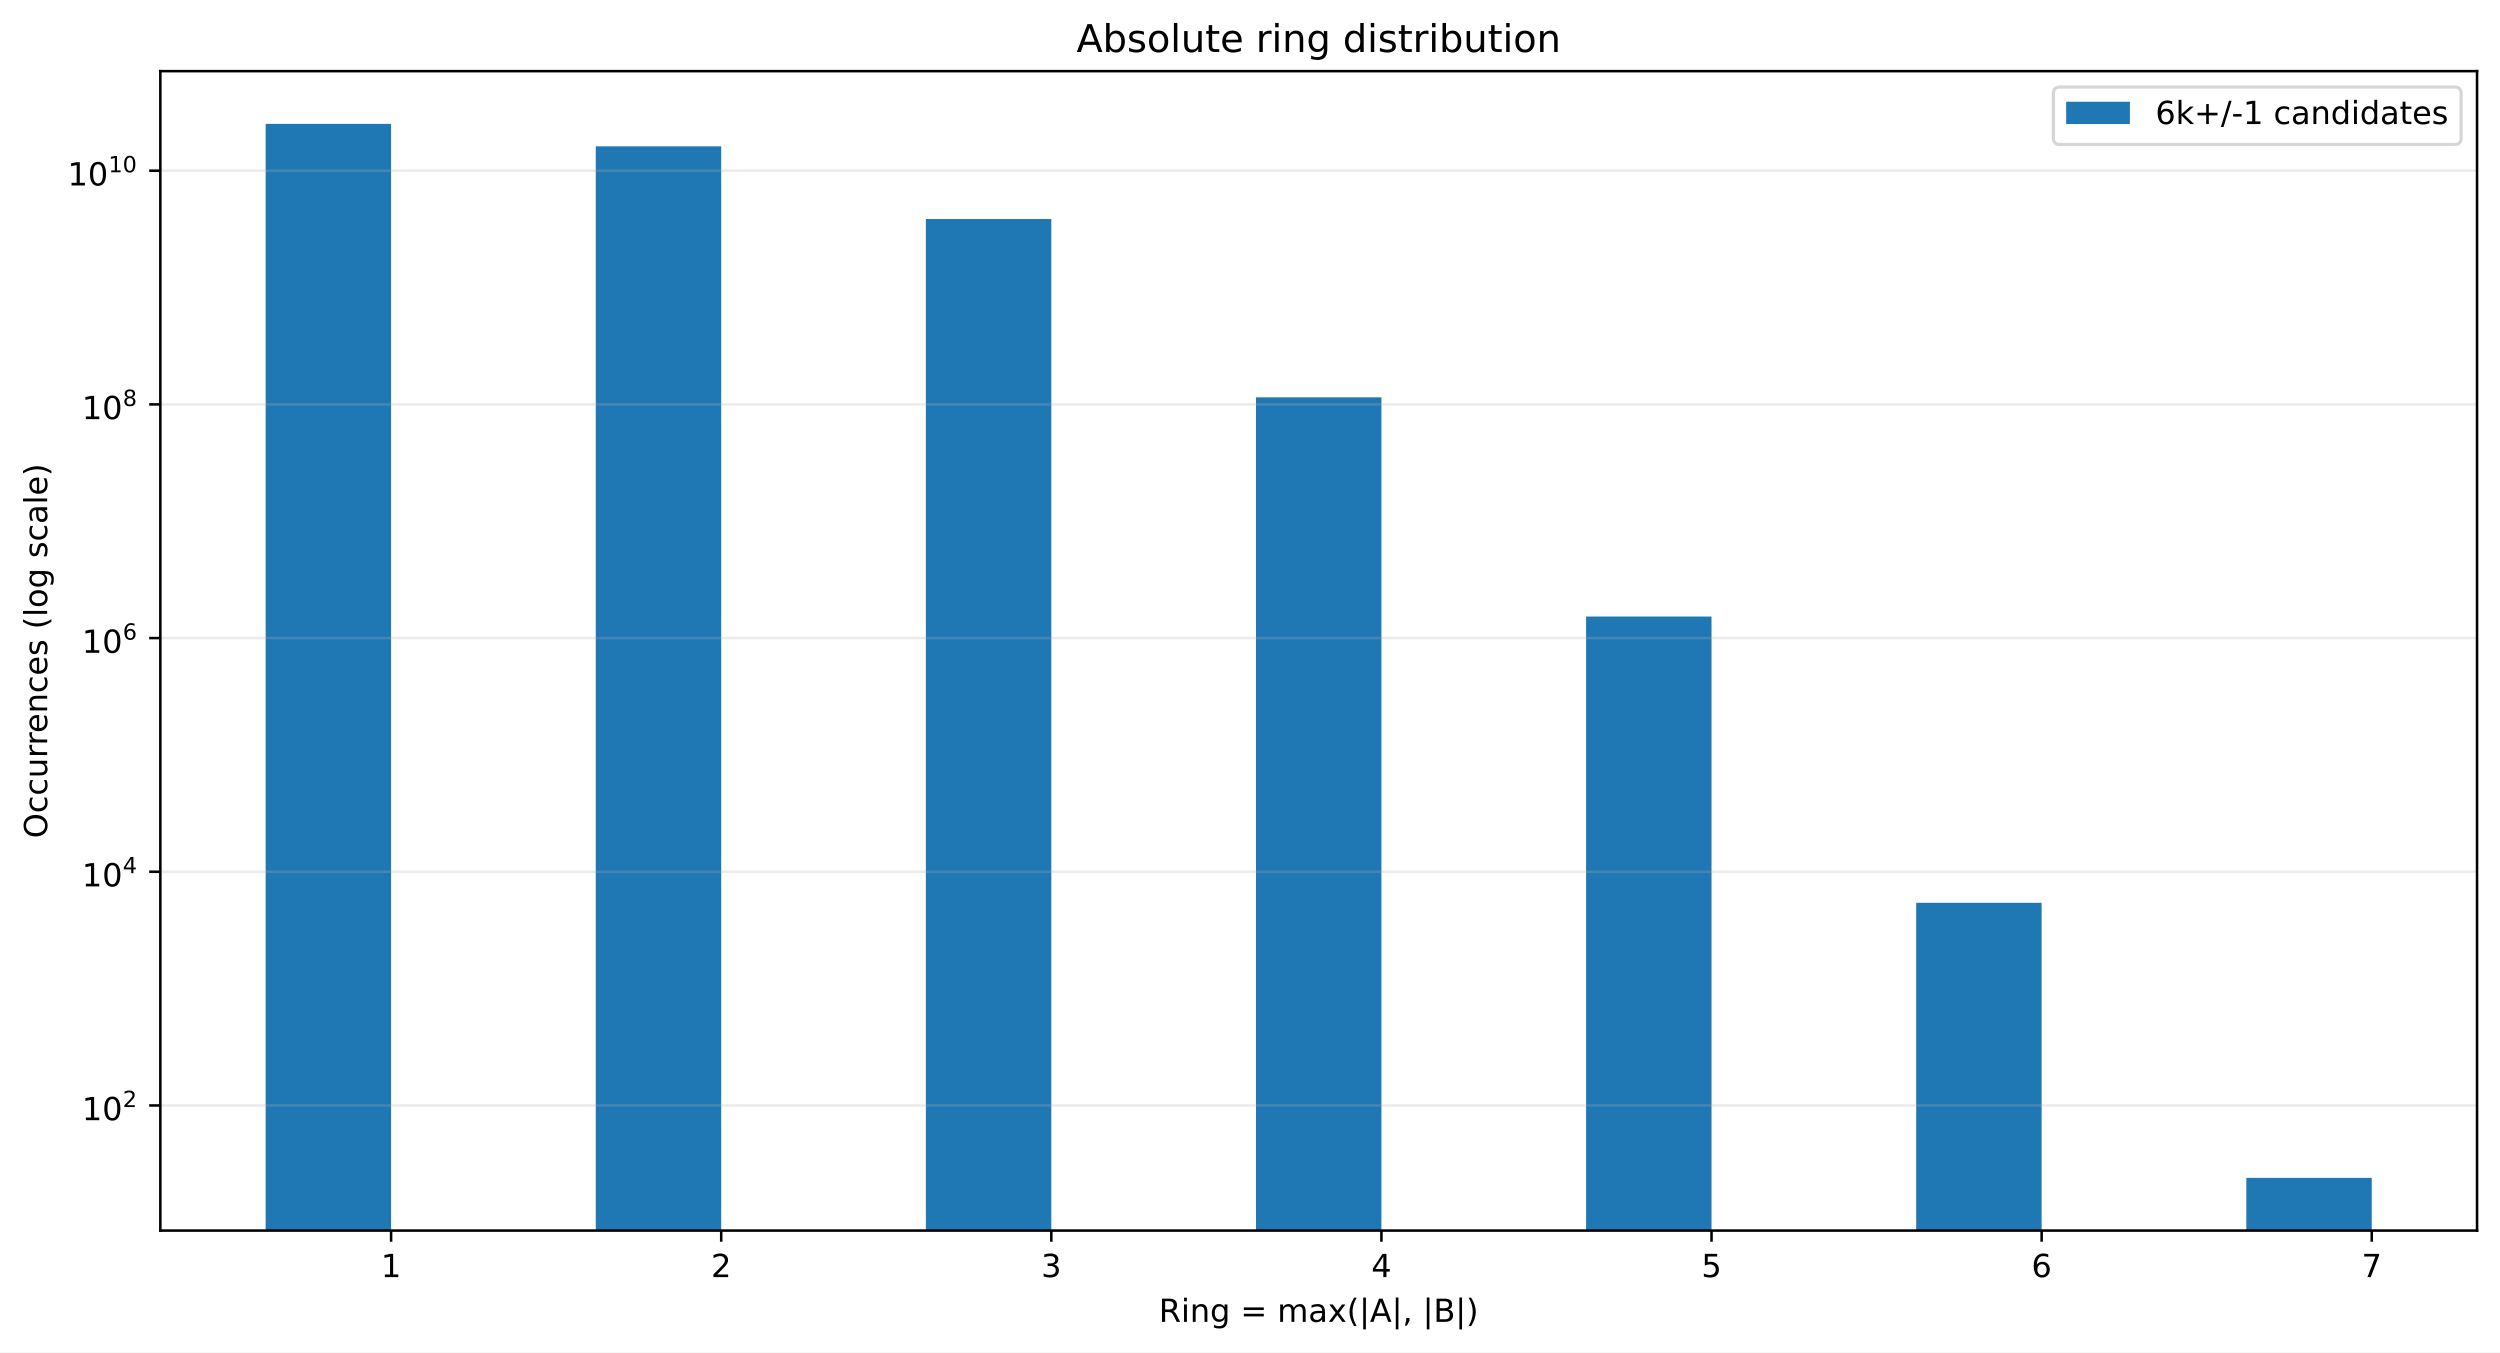
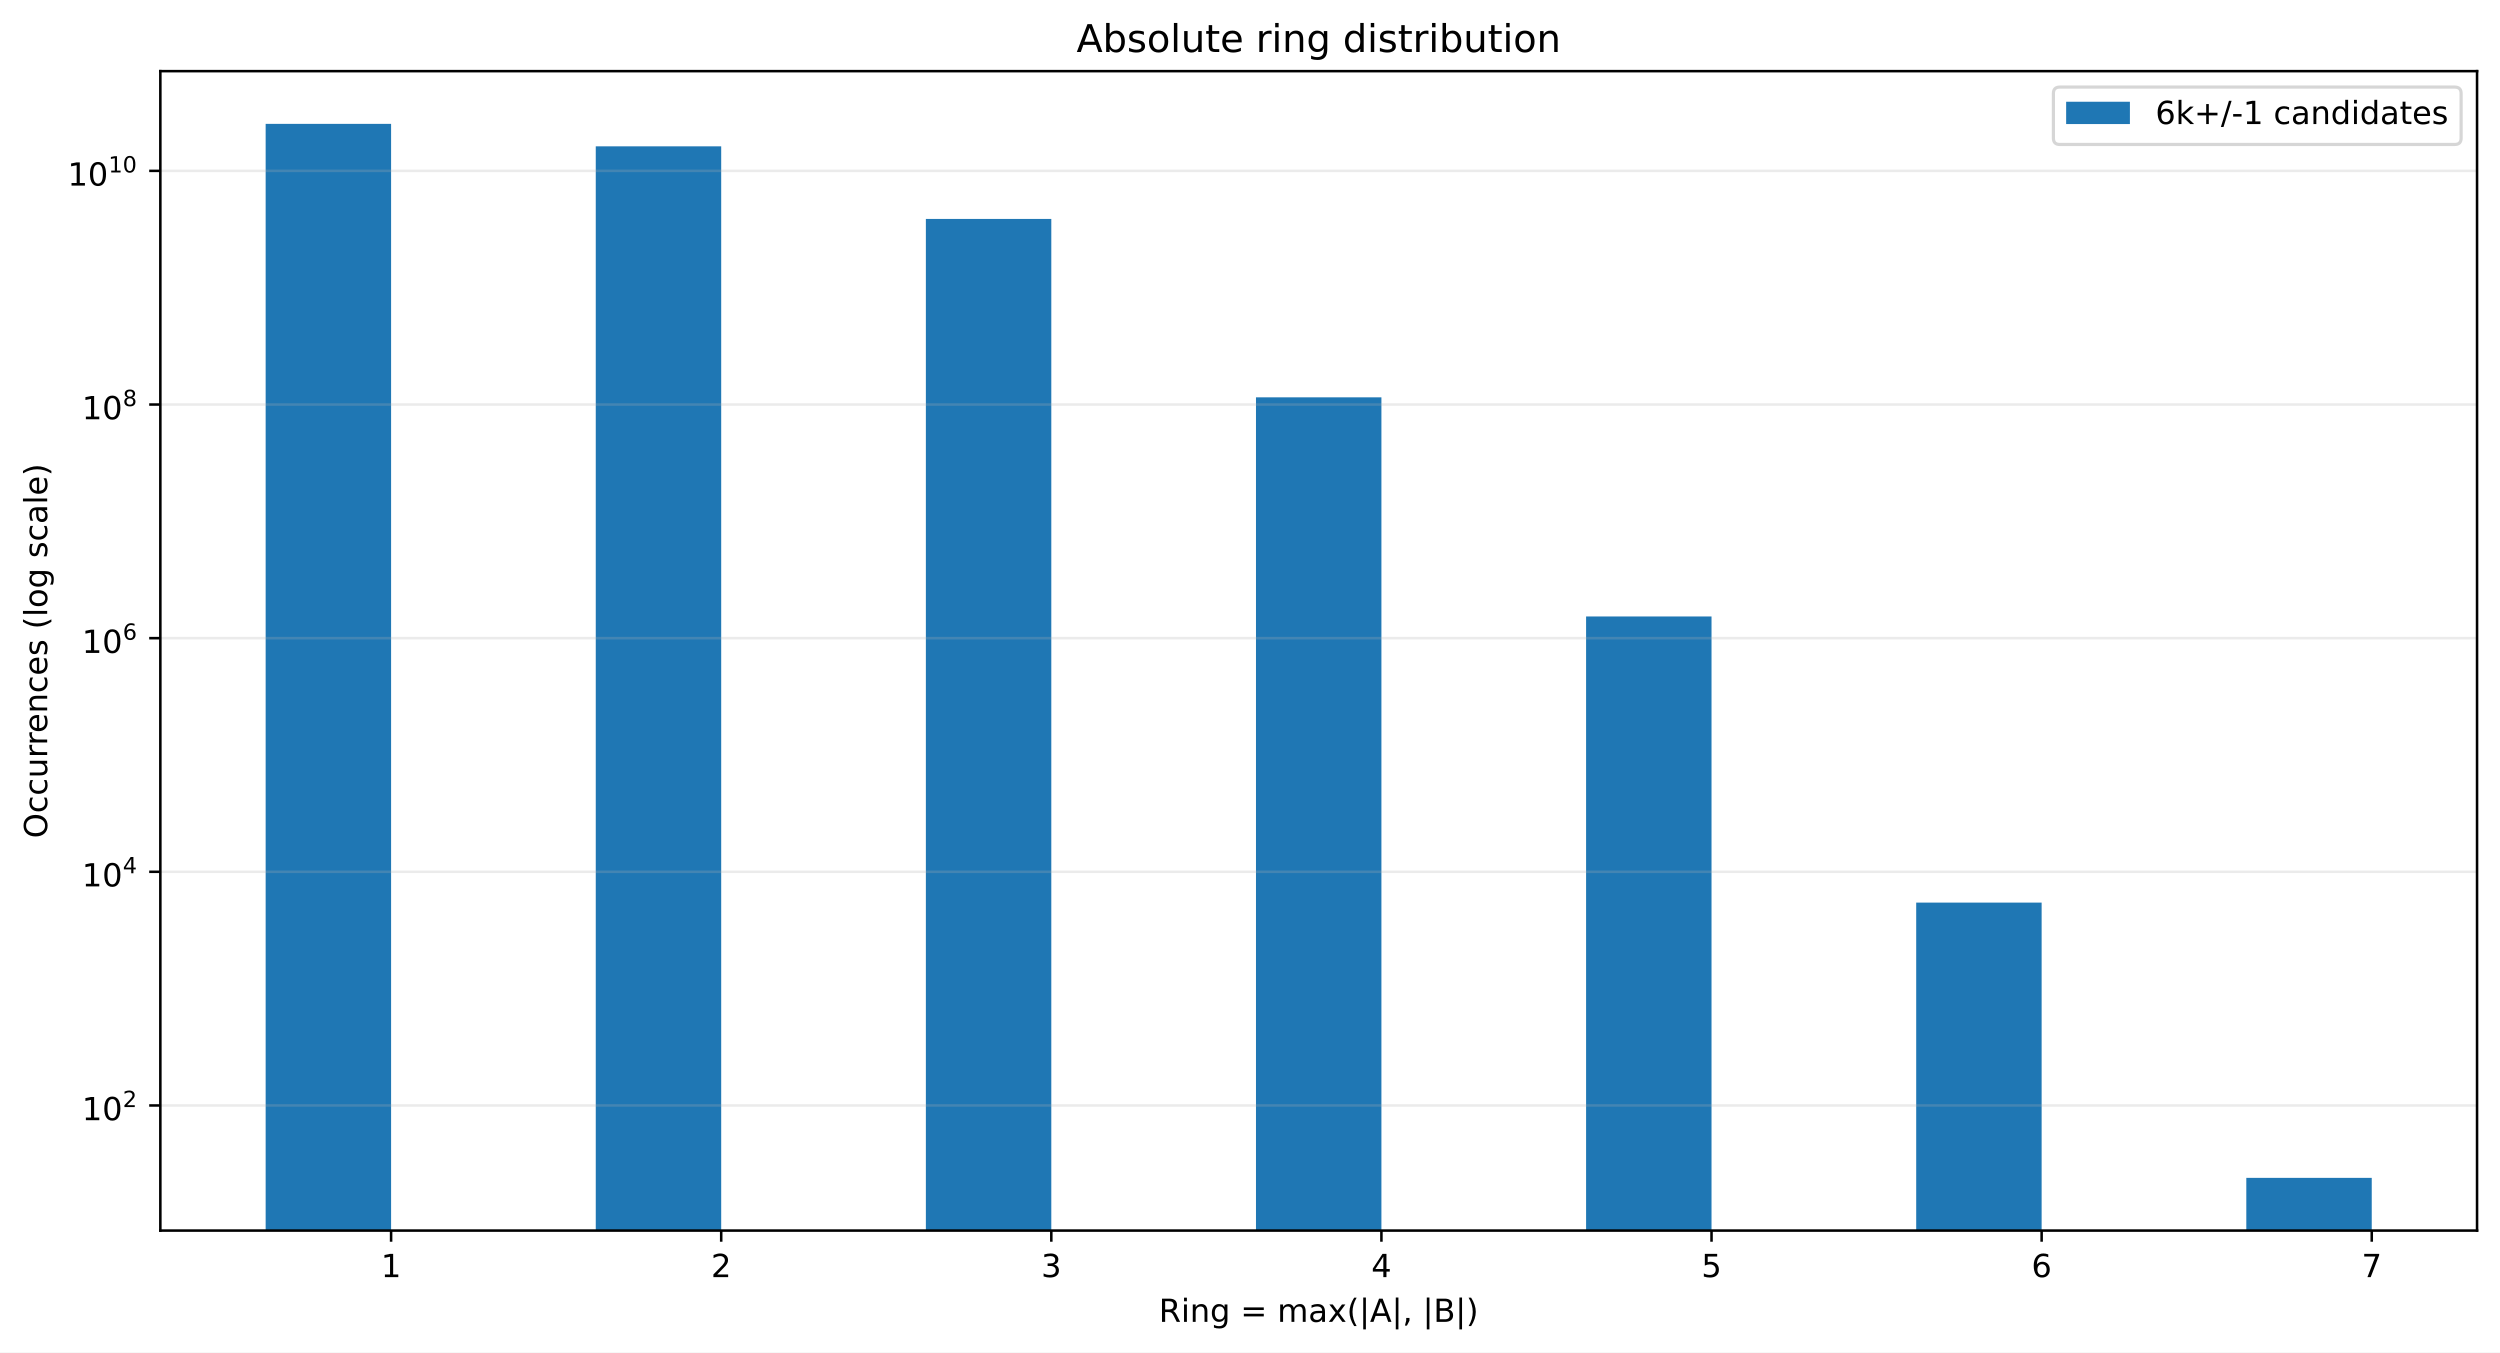
<svg xmlns="http://www.w3.org/2000/svg" xmlns:xlink="http://www.w3.org/1999/xlink" width="784.258pt" height="424.28pt" viewBox="0 0 784.258 424.28" version="1.1">
  <defs>
    <style type="text/css">*{stroke-linejoin: round; stroke-linecap: butt}</style>
  </defs>
  <g id="figure_1">
    <g id="patch_1">
      <path d="M 0 424.28  L 784.258 424.28  L 784.258 0  L 0 0  z " style="fill: #ffffff" />
    </g>
    <g id="axes_1">
      <g id="patch_2">
        <path d="M 50.301 386.036  L 777.058 386.036  L 777.058 22.318  L 50.301 22.318  z " style="fill: #ffffff" />
      </g>
      <g id="patch_3">
-         <path d="M 83.335 37074.596  L 122.687 37074.596  L 122.687 38.851  L 83.335 38.851  z " clip-path="url(#p8e0c75b9df)" style="fill: #1f77b4" />
+         <path d="M 83.335 37068.457  L 122.687 37068.457  L 122.687 38.851  L 83.335 38.851  z " clip-path="url(#pebcfd14f60)" style="fill: #1f77b4" />
      </g>
      <g id="patch_4">
-         <path d="M 186.891 37074.596  L 226.243 37074.596  L 226.243 45.906  L 186.891 45.906  z " clip-path="url(#p8e0c75b9df)" style="fill: #1f77b4" />
+         <path d="M 186.891 37068.457  L 226.243 37068.457  L 226.243 45.905  L 186.891 45.905  z " clip-path="url(#pebcfd14f60)" style="fill: #1f77b4" />
      </g>
      <g id="patch_5">
-         <path d="M 290.448 37074.596  L 329.799 37074.596  L 329.799 68.694  L 290.448 68.694  z " clip-path="url(#p8e0c75b9df)" style="fill: #1f77b4" />
+         <path d="M 290.448 37068.457  L 329.799 37068.457  L 329.799 68.689  L 290.448 68.689  z " clip-path="url(#pebcfd14f60)" style="fill: #1f77b4" />
      </g>
      <g id="patch_6">
-         <path d="M 394.004 37074.596  L 433.355 37074.596  L 433.355 124.648  L 394.004 124.648  z " clip-path="url(#p8e0c75b9df)" style="fill: #1f77b4" />
+         <path d="M 394.004 37068.457  L 433.355 37068.457  L 433.355 124.634  L 394.004 124.634  z " clip-path="url(#pebcfd14f60)" style="fill: #1f77b4" />
      </g>
      <g id="patch_7">
-         <path d="M 497.56 37074.596  L 536.912 37074.596  L 536.912 193.404  L 497.56 193.404  z " clip-path="url(#p8e0c75b9df)" style="fill: #1f77b4" />
+         <path d="M 497.56 37068.457  L 536.912 37068.457  L 536.912 193.378  L 497.56 193.378  z " clip-path="url(#pebcfd14f60)" style="fill: #1f77b4" />
      </g>
      <g id="patch_8">
-         <path d="M 601.116 37074.596  L 640.468 37074.596  L 640.468 283.206  L 601.116 283.206  z " clip-path="url(#p8e0c75b9df)" style="fill: #1f77b4" />
+         <path d="M 601.116 37068.457  L 640.468 37068.457  L 640.468 283.159  L 601.116 283.159  z " clip-path="url(#pebcfd14f60)" style="fill: #1f77b4" />
      </g>
      <g id="patch_9">
-         <path d="M 704.673 37074.596  L 744.024 37074.596  L 744.024 369.503  L 704.673 369.503  z " clip-path="url(#p8e0c75b9df)" style="fill: #1f77b4" />
+         <path d="M 704.673 37068.457  L 744.024 37068.457  L 744.024 369.503  L 704.673 369.503  z " clip-path="url(#pebcfd14f60)" style="fill: #1f77b4" />
      </g>
      <g id="matplotlib.axis_1">
        <g id="xtick_1">
          <g id="line2d_1">
            <defs>
-               <path id="mf985a0a1f2" d="M 0 0  L 0 3.5  " style="stroke: #000000; stroke-width: 0.8" />
+               <path id="m59ebf2e339" d="M 0 0  L 0 3.5  " style="stroke: #000000; stroke-width: 0.8" />
            </defs>
            <g>
-               <use xlink:href="#mf985a0a1f2" x="122.687" y="386.036" style="stroke: #000000; stroke-width: 0.8" />
+               <use xlink:href="#m59ebf2e339" x="122.687" y="386.036" style="stroke: #000000; stroke-width: 0.8" />
            </g>
          </g>
          <g id="text_1">
            <g transform="translate(119.5053 400.6334) scale(0.1 -0.1)">
              <defs>
                <path id="DejaVuSans-14" d="M 794 531  L 1825 531  L 1825 4091  L 703 3866  L 703 4441  L 1819 4666  L 2450 4666  L 2450 531  L 3481 531  L 3481 0  L 794 0  L 794 531  z " transform="scale(0.015625)" />
              </defs>
              <use xlink:href="#DejaVuSans-14" />
            </g>
          </g>
        </g>
        <g id="xtick_2">
          <g id="line2d_2">
            <g>
-               <use xlink:href="#mf985a0a1f2" x="226.243" y="386.036" style="stroke: #000000; stroke-width: 0.8" />
+               <use xlink:href="#m59ebf2e339" x="226.243" y="386.036" style="stroke: #000000; stroke-width: 0.8" />
            </g>
          </g>
          <g id="text_2">
            <g transform="translate(223.0616 400.6334) scale(0.1 -0.1)">
              <defs>
                <path id="DejaVuSans-15" d="M 1228 531  L 3431 531  L 3431 0  L 469 0  L 469 531  Q 828 903 1448 1529  Q 2069 2156 2228 2338  Q 2531 2678 2651 2914  Q 2772 3150 2772 3378  Q 2772 3750 2511 3984  Q 2250 4219 1831 4219  Q 1534 4219 1204 4116  Q 875 4013 500 3803  L 500 4441  Q 881 4594 1212 4672  Q 1544 4750 1819 4750  Q 2544 4750 2975 4387  Q 3406 4025 3406 3419  Q 3406 3131 3298 2873  Q 3191 2616 2906 2266  Q 2828 2175 2409 1742  Q 1991 1309 1228 531  z " transform="scale(0.015625)" />
              </defs>
              <use xlink:href="#DejaVuSans-15" />
            </g>
          </g>
        </g>
        <g id="xtick_3">
          <g id="line2d_3">
            <g>
-               <use xlink:href="#mf985a0a1f2" x="329.799" y="386.036" style="stroke: #000000; stroke-width: 0.8" />
+               <use xlink:href="#m59ebf2e339" x="329.799" y="386.036" style="stroke: #000000; stroke-width: 0.8" />
            </g>
          </g>
          <g id="text_3">
            <g transform="translate(326.6178 400.6334) scale(0.1 -0.1)">
              <defs>
                <path id="DejaVuSans-16" d="M 2597 2516  Q 3050 2419 3304 2112  Q 3559 1806 3559 1356  Q 3559 666 3084 287  Q 2609 -91 1734 -91  Q 1441 -91 1130 -33  Q 819 25 488 141  L 488 750  Q 750 597 1062 519  Q 1375 441 1716 441  Q 2309 441 2620 675  Q 2931 909 2931 1356  Q 2931 1769 2642 2001  Q 2353 2234 1838 2234  L 1294 2234  L 1294 2753  L 1863 2753  Q 2328 2753 2575 2939  Q 2822 3125 2822 3475  Q 2822 3834 2567 4026  Q 2313 4219 1838 4219  Q 1578 4219 1281 4162  Q 984 4106 628 3988  L 628 4550  Q 988 4650 1302 4700  Q 1616 4750 1894 4750  Q 2613 4750 3031 4423  Q 3450 4097 3450 3541  Q 3450 3153 3228 2886  Q 3006 2619 2597 2516  z " transform="scale(0.015625)" />
              </defs>
              <use xlink:href="#DejaVuSans-16" />
            </g>
          </g>
        </g>
        <g id="xtick_4">
          <g id="line2d_4">
            <g>
-               <use xlink:href="#mf985a0a1f2" x="433.355" y="386.036" style="stroke: #000000; stroke-width: 0.8" />
+               <use xlink:href="#m59ebf2e339" x="433.355" y="386.036" style="stroke: #000000; stroke-width: 0.8" />
            </g>
          </g>
          <g id="text_4">
            <g transform="translate(430.174 400.6334) scale(0.1 -0.1)">
              <defs>
                <path id="DejaVuSans-17" d="M 2419 4116  L 825 1625  L 2419 1625  L 2419 4116  z M 2253 4666  L 3047 4666  L 3047 1625  L 3713 1625  L 3713 1100  L 3047 1100  L 3047 0  L 2419 0  L 2419 1100  L 313 1100  L 313 1709  L 2253 4666  z " transform="scale(0.015625)" />
              </defs>
              <use xlink:href="#DejaVuSans-17" />
            </g>
          </g>
        </g>
        <g id="xtick_5">
          <g id="line2d_5">
            <g>
-               <use xlink:href="#mf985a0a1f2" x="536.912" y="386.036" style="stroke: #000000; stroke-width: 0.8" />
+               <use xlink:href="#m59ebf2e339" x="536.912" y="386.036" style="stroke: #000000; stroke-width: 0.8" />
            </g>
          </g>
          <g id="text_5">
            <g transform="translate(533.7303 400.6334) scale(0.1 -0.1)">
              <defs>
                <path id="DejaVuSans-18" d="M 691 4666  L 3169 4666  L 3169 4134  L 1269 4134  L 1269 2991  Q 1406 3038 1543 3061  Q 1681 3084 1819 3084  Q 2600 3084 3056 2656  Q 3513 2228 3513 1497  Q 3513 744 3044 326  Q 2575 -91 1722 -91  Q 1428 -91 1123 -41  Q 819 9 494 109  L 494 744  Q 775 591 1075 516  Q 1375 441 1709 441  Q 2250 441 2565 725  Q 2881 1009 2881 1497  Q 2881 1984 2565 2268  Q 2250 2553 1709 2553  Q 1456 2553 1204 2497  Q 953 2441 691 2322  L 691 4666  z " transform="scale(0.015625)" />
              </defs>
              <use xlink:href="#DejaVuSans-18" />
            </g>
          </g>
        </g>
        <g id="xtick_6">
          <g id="line2d_6">
            <g>
-               <use xlink:href="#mf985a0a1f2" x="640.468" y="386.036" style="stroke: #000000; stroke-width: 0.8" />
+               <use xlink:href="#m59ebf2e339" x="640.468" y="386.036" style="stroke: #000000; stroke-width: 0.8" />
            </g>
          </g>
          <g id="text_6">
            <g transform="translate(637.2865 400.6334) scale(0.1 -0.1)">
              <defs>
                <path id="DejaVuSans-19" d="M 2113 2584  Q 1688 2584 1439 2293  Q 1191 2003 1191 1497  Q 1191 994 1439 701  Q 1688 409 2113 409  Q 2538 409 2786 701  Q 3034 994 3034 1497  Q 3034 2003 2786 2293  Q 2538 2584 2113 2584  z M 3366 4563  L 3366 3988  Q 3128 4100 2886 4159  Q 2644 4219 2406 4219  Q 1781 4219 1451 3797  Q 1122 3375 1075 2522  Q 1259 2794 1537 2939  Q 1816 3084 2150 3084  Q 2853 3084 3261 2657  Q 3669 2231 3669 1497  Q 3669 778 3244 343  Q 2819 -91 2113 -91  Q 1303 -91 875 529  Q 447 1150 447 2328  Q 447 3434 972 4092  Q 1497 4750 2381 4750  Q 2619 4750 2861 4703  Q 3103 4656 3366 4563  z " transform="scale(0.015625)" />
              </defs>
              <use xlink:href="#DejaVuSans-19" />
            </g>
          </g>
        </g>
        <g id="xtick_7">
          <g id="line2d_7">
            <g>
-               <use xlink:href="#mf985a0a1f2" x="744.024" y="386.036" style="stroke: #000000; stroke-width: 0.8" />
+               <use xlink:href="#m59ebf2e339" x="744.024" y="386.036" style="stroke: #000000; stroke-width: 0.8" />
            </g>
          </g>
          <g id="text_7">
            <g transform="translate(740.8427 400.6334) scale(0.1 -0.1)">
              <defs>
                <path id="DejaVuSans-1a" d="M 525 4666  L 3525 4666  L 3525 4397  L 1831 0  L 1172 0  L 2766 4134  L 525 4134  L 525 4666  z " transform="scale(0.015625)" />
              </defs>
              <use xlink:href="#DejaVuSans-1a" />
            </g>
          </g>
        </g>
        <g id="text_8">
          <g transform="translate(363.5437 414.678) scale(0.1 -0.1)">
            <defs>
              <path id="DejaVuSans-35" d="M 2841 2188  Q 3044 2119 3236 1894  Q 3428 1669 3622 1275  L 4263 0  L 3584 0  L 2988 1197  Q 2756 1666 2539 1819  Q 2322 1972 1947 1972  L 1259 1972  L 1259 0  L 628 0  L 628 4666  L 2053 4666  Q 2853 4666 3247 4331  Q 3641 3997 3641 3322  Q 3641 2881 3436 2590  Q 3231 2300 2841 2188  z M 1259 4147  L 1259 2491  L 2053 2491  Q 2509 2491 2742 2702  Q 2975 2913 2975 3322  Q 2975 3731 2742 3939  Q 2509 4147 2053 4147  L 1259 4147  z " transform="scale(0.015625)" />
              <path id="DejaVuSans-4c" d="M 603 3500  L 1178 3500  L 1178 0  L 603 0  L 603 3500  z M 603 4863  L 1178 4863  L 1178 4134  L 603 4134  L 603 4863  z " transform="scale(0.015625)" />
              <path id="DejaVuSans-51" d="M 3513 2113  L 3513 0  L 2938 0  L 2938 2094  Q 2938 2591 2744 2837  Q 2550 3084 2163 3084  Q 1697 3084 1428 2787  Q 1159 2491 1159 1978  L 1159 0  L 581 0  L 581 3500  L 1159 3500  L 1159 2956  Q 1366 3272 1645 3428  Q 1925 3584 2291 3584  Q 2894 3584 3203 3211  Q 3513 2838 3513 2113  z " transform="scale(0.015625)" />
              <path id="DejaVuSans-4a" d="M 2906 1791  Q 2906 2416 2648 2759  Q 2391 3103 1925 3103  Q 1463 3103 1205 2759  Q 947 2416 947 1791  Q 947 1169 1205 825  Q 1463 481 1925 481  Q 2391 481 2648 825  Q 2906 1169 2906 1791  z M 3481 434  Q 3481 -459 3084 -895  Q 2688 -1331 1869 -1331  Q 1566 -1331 1297 -1286  Q 1028 -1241 775 -1147  L 775 -588  Q 1028 -725 1275 -790  Q 1522 -856 1778 -856  Q 2344 -856 2625 -561  Q 2906 -266 2906 331  L 2906 616  Q 2728 306 2450 153  Q 2172 0 1784 0  Q 1141 0 747 490  Q 353 981 353 1791  Q 353 2603 747 3093  Q 1141 3584 1784 3584  Q 2172 3584 2450 3431  Q 2728 3278 2906 2969  L 2906 3500  L 3481 3500  L 3481 434  z " transform="scale(0.015625)" />
              <path id="DejaVuSans-3" transform="scale(0.015625)" />
              <path id="DejaVuSans-20" d="M 678 2906  L 4684 2906  L 4684 2381  L 678 2381  L 678 2906  z M 678 1631  L 4684 1631  L 4684 1100  L 678 1100  L 678 1631  z " transform="scale(0.015625)" />
              <path id="DejaVuSans-50" d="M 3328 2828  Q 3544 3216 3844 3400  Q 4144 3584 4550 3584  Q 5097 3584 5394 3201  Q 5691 2819 5691 2113  L 5691 0  L 5113 0  L 5113 2094  Q 5113 2597 4934 2840  Q 4756 3084 4391 3084  Q 3944 3084 3684 2787  Q 3425 2491 3425 1978  L 3425 0  L 2847 0  L 2847 2094  Q 2847 2600 2669 2842  Q 2491 3084 2119 3084  Q 1678 3084 1418 2786  Q 1159 2488 1159 1978  L 1159 0  L 581 0  L 581 3500  L 1159 3500  L 1159 2956  Q 1356 3278 1631 3431  Q 1906 3584 2284 3584  Q 2666 3584 2933 3390  Q 3200 3197 3328 2828  z " transform="scale(0.015625)" />
              <path id="DejaVuSans-44" d="M 2194 1759  Q 1497 1759 1228 1600  Q 959 1441 959 1056  Q 959 750 1161 570  Q 1363 391 1709 391  Q 2188 391 2477 730  Q 2766 1069 2766 1631  L 2766 1759  L 2194 1759  z M 3341 1997  L 3341 0  L 2766 0  L 2766 531  Q 2569 213 2275 61  Q 1981 -91 1556 -91  Q 1019 -91 701 211  Q 384 513 384 1019  Q 384 1609 779 1909  Q 1175 2209 1959 2209  L 2766 2209  L 2766 2266  Q 2766 2663 2505 2880  Q 2244 3097 1772 3097  Q 1472 3097 1187 3025  Q 903 2953 641 2809  L 641 3341  Q 956 3463 1253 3523  Q 1550 3584 1831 3584  Q 2591 3584 2966 3190  Q 3341 2797 3341 1997  z " transform="scale(0.015625)" />
              <path id="DejaVuSans-5b" d="M 3513 3500  L 2247 1797  L 3578 0  L 2900 0  L 1881 1375  L 863 0  L 184 0  L 1544 1831  L 300 3500  L 978 3500  L 1906 2253  L 2834 3500  L 3513 3500  z " transform="scale(0.015625)" />
              <path id="DejaVuSans-b" d="M 1984 4856  Q 1566 4138 1362 3434  Q 1159 2731 1159 2009  Q 1159 1288 1364 580  Q 1569 -128 1984 -844  L 1484 -844  Q 1016 -109 783 600  Q 550 1309 550 2009  Q 550 2706 781 3412  Q 1013 4119 1484 4856  L 1984 4856  z " transform="scale(0.015625)" />
              <path id="DejaVuSans-5f" d="M 1344 4891  L 1344 -1509  L 813 -1509  L 813 4891  L 1344 4891  z " transform="scale(0.015625)" />
              <path id="DejaVuSans-24" d="M 2188 4044  L 1331 1722  L 3047 1722  L 2188 4044  z M 1831 4666  L 2547 4666  L 4325 0  L 3669 0  L 3244 1197  L 1141 1197  L 716 0  L 50 0  L 1831 4666  z " transform="scale(0.015625)" />
              <path id="DejaVuSans-f" d="M 750 794  L 1409 794  L 1409 256  L 897 -744  L 494 -744  L 750 256  L 750 794  z " transform="scale(0.015625)" />
              <path id="DejaVuSans-25" d="M 1259 2228  L 1259 519  L 2272 519  Q 2781 519 3026 730  Q 3272 941 3272 1375  Q 3272 1813 3026 2020  Q 2781 2228 2272 2228  L 1259 2228  z M 1259 4147  L 1259 2741  L 2194 2741  Q 2656 2741 2882 2914  Q 3109 3088 3109 3444  Q 3109 3797 2882 3972  Q 2656 4147 2194 4147  L 1259 4147  z M 628 4666  L 2241 4666  Q 2963 4666 3353 4366  Q 3744 4066 3744 3513  Q 3744 3084 3544 2831  Q 3344 2578 2956 2516  Q 3422 2416 3680 2098  Q 3938 1781 3938 1306  Q 3938 681 3513 340  Q 3088 0 2303 0  L 628 0  L 628 4666  z " transform="scale(0.015625)" />
              <path id="DejaVuSans-c" d="M 513 4856  L 1013 4856  Q 1481 4119 1714 3412  Q 1947 2706 1947 2009  Q 1947 1309 1714 600  Q 1481 -109 1013 -844  L 513 -844  Q 928 -128 1133 580  Q 1338 1288 1338 2009  Q 1338 2731 1133 3434  Q 928 4138 513 4856  z " transform="scale(0.015625)" />
            </defs>
            <use xlink:href="#DejaVuSans-35" />
            <use xlink:href="#DejaVuSans-4c" transform="translate(69.48438 0)" />
            <use xlink:href="#DejaVuSans-51" transform="translate(97.26562 0)" />
            <use xlink:href="#DejaVuSans-4a" transform="translate(160.6406 0)" />
            <use xlink:href="#DejaVuSans-3" transform="translate(224.125 0)" />
            <use xlink:href="#DejaVuSans-20" transform="translate(255.9062 0)" />
            <use xlink:href="#DejaVuSans-3" transform="translate(339.7031 0)" />
            <use xlink:href="#DejaVuSans-50" transform="translate(371.4844 0)" />
            <use xlink:href="#DejaVuSans-44" transform="translate(468.8906 0)" />
            <use xlink:href="#DejaVuSans-5b" transform="translate(530.1719 0)" />
            <use xlink:href="#DejaVuSans-b" transform="translate(589.3594 0)" />
            <use xlink:href="#DejaVuSans-5f" transform="translate(628.375 0)" />
            <use xlink:href="#DejaVuSans-24" transform="translate(662.0625 0)" />
            <use xlink:href="#DejaVuSans-5f" transform="translate(730.4688 0)" />
            <use xlink:href="#DejaVuSans-f" transform="translate(764.1562 0)" />
            <use xlink:href="#DejaVuSans-3" transform="translate(795.9375 0)" />
            <use xlink:href="#DejaVuSans-5f" transform="translate(827.7188 0)" />
            <use xlink:href="#DejaVuSans-25" transform="translate(861.4062 0)" />
            <use xlink:href="#DejaVuSans-5f" transform="translate(930.0156 0)" />
            <use xlink:href="#DejaVuSans-c" transform="translate(963.7031 0)" />
          </g>
        </g>
      </g>
      <g id="matplotlib.axis_2">
        <g id="ytick_1">
          <g id="line2d_8">
-             <path d="M 50.301 346.785  L 777.058 346.785  " clip-path="url(#p8e0c75b9df)" style="fill: none; stroke: #b0b0b0; stroke-opacity: 0.25; stroke-width: 0.8; stroke-linecap: square" />
+             <path d="M 50.301 346.789  L 777.058 346.789  " clip-path="url(#pebcfd14f60)" style="fill: none; stroke: #b0b0b0; stroke-opacity: 0.25; stroke-width: 0.8; stroke-linecap: square" />
          </g>
          <g id="line2d_9">
            <defs>
-               <path id="md1e73619d0" d="M 0 0  L -3.5 0  " style="stroke: #000000; stroke-width: 0.8" />
+               <path id="m8f186251ab" d="M 0 0  L -3.5 0  " style="stroke: #000000; stroke-width: 0.8" />
            </defs>
            <g>
-               <use xlink:href="#md1e73619d0" x="50.301" y="346.785" style="stroke: #000000; stroke-width: 0.8" />
+               <use xlink:href="#m8f186251ab" x="50.301" y="346.789" style="stroke: #000000; stroke-width: 0.8" />
            </g>
          </g>
          <g id="text_9">
-             <g transform="translate(25.70078 351.4851) scale(0.1 -0.1)">
+             <g transform="translate(25.70078 351.4889) scale(0.1 -0.1)">
              <defs>
                <path id="DejaVuSans-13" d="M 2034 4250  Q 1547 4250 1301 3770  Q 1056 3291 1056 2328  Q 1056 1369 1301 889  Q 1547 409 2034 409  Q 2525 409 2770 889  Q 3016 1369 3016 2328  Q 3016 3291 2770 3770  Q 2525 4250 2034 4250  z M 2034 4750  Q 2819 4750 3233 4129  Q 3647 3509 3647 2328  Q 3647 1150 3233 529  Q 2819 -91 2034 -91  Q 1250 -91 836 529  Q 422 1150 422 2328  Q 422 3509 836 4129  Q 1250 4750 2034 4750  z " transform="scale(0.015625)" />
              </defs>
              <use xlink:href="#DejaVuSans-14" transform="translate(0 0.746875)" />
              <use xlink:href="#DejaVuSans-13" transform="translate(63.62305 0.746875)" />
              <use xlink:href="#DejaVuSans-15" transform="translate(128.2031 42.04688) scale(0.7)" />
            </g>
          </g>
        </g>
        <g id="ytick_2">
          <g id="line2d_10">
-             <path d="M 50.301 273.476  L 777.058 273.476  " clip-path="url(#p8e0c75b9df)" style="fill: none; stroke: #b0b0b0; stroke-opacity: 0.25; stroke-width: 0.8; stroke-linecap: square" />
+             <path d="M 50.301 273.492  L 777.058 273.492  " clip-path="url(#pebcfd14f60)" style="fill: none; stroke: #b0b0b0; stroke-opacity: 0.25; stroke-width: 0.8; stroke-linecap: square" />
          </g>
          <g id="line2d_11">
            <g>
-               <use xlink:href="#md1e73619d0" x="50.301" y="273.476" style="stroke: #000000; stroke-width: 0.8" />
+               <use xlink:href="#m8f186251ab" x="50.301" y="273.492" style="stroke: #000000; stroke-width: 0.8" />
            </g>
          </g>
          <g id="text_10">
-             <g transform="translate(25.70078 278.1261) scale(0.1 -0.1)">
+             <g transform="translate(25.70078 278.1422) scale(0.1 -0.1)">
              <use xlink:href="#DejaVuSans-14" transform="translate(0 0.665625)" />
              <use xlink:href="#DejaVuSans-13" transform="translate(63.62305 0.665625)" />
              <use xlink:href="#DejaVuSans-17" transform="translate(128.2031 41.96563) scale(0.7)" />
            </g>
          </g>
        </g>
        <g id="ytick_3">
          <g id="line2d_12">
-             <path d="M 50.301 200.167  L 777.058 200.167  " clip-path="url(#p8e0c75b9df)" style="fill: none; stroke: #b0b0b0; stroke-opacity: 0.25; stroke-width: 0.8; stroke-linecap: square" />
+             <path d="M 50.301 200.195  L 777.058 200.195  " clip-path="url(#pebcfd14f60)" style="fill: none; stroke: #b0b0b0; stroke-opacity: 0.25; stroke-width: 0.8; stroke-linecap: square" />
          </g>
          <g id="line2d_13">
            <g>
-               <use xlink:href="#md1e73619d0" x="50.301" y="200.167" style="stroke: #000000; stroke-width: 0.8" />
+               <use xlink:href="#m8f186251ab" x="50.301" y="200.195" style="stroke: #000000; stroke-width: 0.8" />
            </g>
          </g>
          <g id="text_11">
-             <g transform="translate(25.70078 204.8671) scale(0.1 -0.1)">
+             <g transform="translate(25.70078 204.8954) scale(0.1 -0.1)">
              <use xlink:href="#DejaVuSans-14" transform="translate(0 0.746875)" />
              <use xlink:href="#DejaVuSans-13" transform="translate(63.62305 0.746875)" />
              <use xlink:href="#DejaVuSans-19" transform="translate(128.2031 42.04688) scale(0.7)" />
            </g>
          </g>
        </g>
        <g id="ytick_4">
          <g id="line2d_14">
-             <path d="M 50.301 126.858  L 777.058 126.858  " clip-path="url(#p8e0c75b9df)" style="fill: none; stroke: #b0b0b0; stroke-opacity: 0.25; stroke-width: 0.8; stroke-linecap: square" />
+             <path d="M 50.301 126.899  L 777.058 126.899  " clip-path="url(#pebcfd14f60)" style="fill: none; stroke: #b0b0b0; stroke-opacity: 0.25; stroke-width: 0.8; stroke-linecap: square" />
          </g>
          <g id="line2d_15">
            <g>
-               <use xlink:href="#md1e73619d0" x="50.301" y="126.858" style="stroke: #000000; stroke-width: 0.8" />
+               <use xlink:href="#m8f186251ab" x="50.301" y="126.899" style="stroke: #000000; stroke-width: 0.8" />
            </g>
          </g>
          <g id="text_12">
-             <g transform="translate(25.70078 131.5581) scale(0.1 -0.1)">
+             <g transform="translate(25.70078 131.5987) scale(0.1 -0.1)">
              <defs>
                <path id="DejaVuSans-1b" d="M 2034 2216  Q 1584 2216 1326 1975  Q 1069 1734 1069 1313  Q 1069 891 1326 650  Q 1584 409 2034 409  Q 2484 409 2743 651  Q 3003 894 3003 1313  Q 3003 1734 2745 1975  Q 2488 2216 2034 2216  z M 1403 2484  Q 997 2584 770 2862  Q 544 3141 544 3541  Q 544 4100 942 4425  Q 1341 4750 2034 4750  Q 2731 4750 3128 4425  Q 3525 4100 3525 3541  Q 3525 3141 3298 2862  Q 3072 2584 2669 2484  Q 3125 2378 3379 2068  Q 3634 1759 3634 1313  Q 3634 634 3220 271  Q 2806 -91 2034 -91  Q 1263 -91 848 271  Q 434 634 434 1313  Q 434 1759 690 2068  Q 947 2378 1403 2484  z M 1172 3481  Q 1172 3119 1398 2916  Q 1625 2713 2034 2713  Q 2441 2713 2670 2916  Q 2900 3119 2900 3481  Q 2900 3844 2670 4047  Q 2441 4250 2034 4250  Q 1625 4250 1398 4047  Q 1172 3844 1172 3481  z " transform="scale(0.015625)" />
              </defs>
              <use xlink:href="#DejaVuSans-14" transform="translate(0 0.746875)" />
              <use xlink:href="#DejaVuSans-13" transform="translate(63.62305 0.746875)" />
              <use xlink:href="#DejaVuSans-1b" transform="translate(128.2031 42.04688) scale(0.7)" />
            </g>
          </g>
        </g>
        <g id="ytick_5">
          <g id="line2d_16">
-             <path d="M 50.301 53.549  L 777.058 53.549  " clip-path="url(#p8e0c75b9df)" style="fill: none; stroke: #b0b0b0; stroke-opacity: 0.25; stroke-width: 0.8; stroke-linecap: square" />
+             <path d="M 50.301 53.602  L 777.058 53.602  " clip-path="url(#pebcfd14f60)" style="fill: none; stroke: #b0b0b0; stroke-opacity: 0.25; stroke-width: 0.8; stroke-linecap: square" />
          </g>
          <g id="line2d_17">
            <g>
-               <use xlink:href="#md1e73619d0" x="50.301" y="53.549" style="stroke: #000000; stroke-width: 0.8" />
+               <use xlink:href="#m8f186251ab" x="50.301" y="53.602" style="stroke: #000000; stroke-width: 0.8" />
            </g>
          </g>
          <g id="text_13">
-             <g transform="translate(21.20078 58.2491) scale(0.1 -0.1)">
+             <g transform="translate(21.20078 58.30194) scale(0.1 -0.1)">
              <use xlink:href="#DejaVuSans-14" transform="translate(0 0.746875)" />
              <use xlink:href="#DejaVuSans-13" transform="translate(63.62305 0.746875)" />
              <use xlink:href="#DejaVuSans-14" transform="translate(128.2031 42.04688) scale(0.7)" />
              <use xlink:href="#DejaVuSans-13" transform="translate(172.7393 42.04688) scale(0.7)" />
            </g>
          </g>
        </g>
        <g id="text_14">
          <g transform="translate(14.79844 262.9551) rotate(-90) scale(0.1 -0.1)">
            <defs>
              <path id="DejaVuSans-32" d="M 2522 4238  Q 1834 4238 1429 3725  Q 1025 3213 1025 2328  Q 1025 1447 1429 934  Q 1834 422 2522 422  Q 3209 422 3611 934  Q 4013 1447 4013 2328  Q 4013 3213 3611 3725  Q 3209 4238 2522 4238  z M 2522 4750  Q 3503 4750 4090 4092  Q 4678 3434 4678 2328  Q 4678 1225 4090 567  Q 3503 -91 2522 -91  Q 1538 -91 948 565  Q 359 1222 359 2328  Q 359 3434 948 4092  Q 1538 4750 2522 4750  z " transform="scale(0.015625)" />
              <path id="DejaVuSans-46" d="M 3122 3366  L 3122 2828  Q 2878 2963 2633 3030  Q 2388 3097 2138 3097  Q 1578 3097 1268 2742  Q 959 2388 959 1747  Q 959 1106 1268 751  Q 1578 397 2138 397  Q 2388 397 2633 464  Q 2878 531 3122 666  L 3122 134  Q 2881 22 2623 -34  Q 2366 -91 2075 -91  Q 1284 -91 818 406  Q 353 903 353 1747  Q 353 2603 823 3093  Q 1294 3584 2113 3584  Q 2378 3584 2631 3529  Q 2884 3475 3122 3366  z " transform="scale(0.015625)" />
              <path id="DejaVuSans-58" d="M 544 1381  L 544 3500  L 1119 3500  L 1119 1403  Q 1119 906 1312 657  Q 1506 409 1894 409  Q 2359 409 2629 706  Q 2900 1003 2900 1516  L 2900 3500  L 3475 3500  L 3475 0  L 2900 0  L 2900 538  Q 2691 219 2414 64  Q 2138 -91 1772 -91  Q 1169 -91 856 284  Q 544 659 544 1381  z M 1991 3584  L 1991 3584  z " transform="scale(0.015625)" />
              <path id="DejaVuSans-55" d="M 2631 2963  Q 2534 3019 2420 3045  Q 2306 3072 2169 3072  Q 1681 3072 1420 2755  Q 1159 2438 1159 1844  L 1159 0  L 581 0  L 581 3500  L 1159 3500  L 1159 2956  Q 1341 3275 1631 3429  Q 1922 3584 2338 3584  Q 2397 3584 2469 3576  Q 2541 3569 2628 3553  L 2631 2963  z " transform="scale(0.015625)" />
              <path id="DejaVuSans-48" d="M 3597 1894  L 3597 1613  L 953 1613  Q 991 1019 1311 708  Q 1631 397 2203 397  Q 2534 397 2845 478  Q 3156 559 3463 722  L 3463 178  Q 3153 47 2828 -22  Q 2503 -91 2169 -91  Q 1331 -91 842 396  Q 353 884 353 1716  Q 353 2575 817 3079  Q 1281 3584 2069 3584  Q 2775 3584 3186 3129  Q 3597 2675 3597 1894  z M 3022 2063  Q 3016 2534 2758 2815  Q 2500 3097 2075 3097  Q 1594 3097 1305 2825  Q 1016 2553 972 2059  L 3022 2063  z " transform="scale(0.015625)" />
              <path id="DejaVuSans-56" d="M 2834 3397  L 2834 2853  Q 2591 2978 2328 3040  Q 2066 3103 1784 3103  Q 1356 3103 1142 2972  Q 928 2841 928 2578  Q 928 2378 1081 2264  Q 1234 2150 1697 2047  L 1894 2003  Q 2506 1872 2764 1633  Q 3022 1394 3022 966  Q 3022 478 2636 193  Q 2250 -91 1575 -91  Q 1294 -91 989 -36  Q 684 19 347 128  L 347 722  Q 666 556 975 473  Q 1284 391 1588 391  Q 1994 391 2212 530  Q 2431 669 2431 922  Q 2431 1156 2273 1281  Q 2116 1406 1581 1522  L 1381 1569  Q 847 1681 609 1914  Q 372 2147 372 2553  Q 372 3047 722 3315  Q 1072 3584 1716 3584  Q 2034 3584 2315 3537  Q 2597 3491 2834 3397  z " transform="scale(0.015625)" />
              <path id="DejaVuSans-4f" d="M 603 4863  L 1178 4863  L 1178 0  L 603 0  L 603 4863  z " transform="scale(0.015625)" />
              <path id="DejaVuSans-52" d="M 1959 3097  Q 1497 3097 1228 2736  Q 959 2375 959 1747  Q 959 1119 1226 758  Q 1494 397 1959 397  Q 2419 397 2687 759  Q 2956 1122 2956 1747  Q 2956 2369 2687 2733  Q 2419 3097 1959 3097  z M 1959 3584  Q 2709 3584 3137 3096  Q 3566 2609 3566 1747  Q 3566 888 3137 398  Q 2709 -91 1959 -91  Q 1206 -91 779 398  Q 353 888 353 1747  Q 353 2609 779 3096  Q 1206 3584 1959 3584  z " transform="scale(0.015625)" />
            </defs>
            <use xlink:href="#DejaVuSans-32" />
            <use xlink:href="#DejaVuSans-46" transform="translate(78.71875 0)" />
            <use xlink:href="#DejaVuSans-46" transform="translate(133.7031 0)" />
            <use xlink:href="#DejaVuSans-58" transform="translate(188.6875 0)" />
            <use xlink:href="#DejaVuSans-55" transform="translate(252.0625 0)" />
            <use xlink:href="#DejaVuSans-55" transform="translate(291.4219 0)" />
            <use xlink:href="#DejaVuSans-48" transform="translate(330.3281 0)" />
            <use xlink:href="#DejaVuSans-51" transform="translate(391.8594 0)" />
            <use xlink:href="#DejaVuSans-46" transform="translate(455.2344 0)" />
            <use xlink:href="#DejaVuSans-48" transform="translate(510.2188 0)" />
            <use xlink:href="#DejaVuSans-56" transform="translate(571.75 0)" />
            <use xlink:href="#DejaVuSans-3" transform="translate(623.8438 0)" />
            <use xlink:href="#DejaVuSans-b" transform="translate(655.625 0)" />
            <use xlink:href="#DejaVuSans-4f" transform="translate(694.6406 0)" />
            <use xlink:href="#DejaVuSans-52" transform="translate(722.4219 0)" />
            <use xlink:href="#DejaVuSans-4a" transform="translate(783.6094 0)" />
            <use xlink:href="#DejaVuSans-3" transform="translate(847.0938 0)" />
            <use xlink:href="#DejaVuSans-56" transform="translate(878.875 0)" />
            <use xlink:href="#DejaVuSans-46" transform="translate(930.9688 0)" />
            <use xlink:href="#DejaVuSans-44" transform="translate(985.9531 0)" />
            <use xlink:href="#DejaVuSans-4f" transform="translate(1047.234 0)" />
            <use xlink:href="#DejaVuSans-48" transform="translate(1075.016 0)" />
            <use xlink:href="#DejaVuSans-c" transform="translate(1136.547 0)" />
          </g>
        </g>
      </g>
      <g id="patch_10">
        <path d="M 50.301 386.036  L 50.301 22.318  " style="fill: none; stroke: #000000; stroke-width: 0.8; stroke-linejoin: miter; stroke-linecap: square" />
      </g>
      <g id="patch_11">
        <path d="M 777.058 386.036  L 777.058 22.318  " style="fill: none; stroke: #000000; stroke-width: 0.8; stroke-linejoin: miter; stroke-linecap: square" />
      </g>
      <g id="patch_12">
        <path d="M 50.301 386.036  L 777.058 386.036  " style="fill: none; stroke: #000000; stroke-width: 0.8; stroke-linejoin: miter; stroke-linecap: square" />
      </g>
      <g id="patch_13">
        <path d="M 50.301 22.318  L 777.058 22.318  " style="fill: none; stroke: #000000; stroke-width: 0.8; stroke-linejoin: miter; stroke-linecap: square" />
      </g>
      <g id="text_15">
        <g transform="translate(337.7055 16.31812) scale(0.12 -0.12)">
          <defs>
            <path id="DejaVuSans-45" d="M 3116 1747  Q 3116 2381 2855 2742  Q 2594 3103 2138 3103  Q 1681 3103 1420 2742  Q 1159 2381 1159 1747  Q 1159 1113 1420 752  Q 1681 391 2138 391  Q 2594 391 2855 752  Q 3116 1113 3116 1747  z M 1159 2969  Q 1341 3281 1617 3432  Q 1894 3584 2278 3584  Q 2916 3584 3314 3078  Q 3713 2572 3713 1747  Q 3713 922 3314 415  Q 2916 -91 2278 -91  Q 1894 -91 1617 61  Q 1341 213 1159 525  L 1159 0  L 581 0  L 581 4863  L 1159 4863  L 1159 2969  z " transform="scale(0.015625)" />
            <path id="DejaVuSans-57" d="M 1172 4494  L 1172 3500  L 2356 3500  L 2356 3053  L 1172 3053  L 1172 1153  Q 1172 725 1289 603  Q 1406 481 1766 481  L 2356 481  L 2356 0  L 1766 0  Q 1100 0 847 248  Q 594 497 594 1153  L 594 3053  L 172 3053  L 172 3500  L 594 3500  L 594 4494  L 1172 4494  z " transform="scale(0.015625)" />
            <path id="DejaVuSans-47" d="M 2906 2969  L 2906 4863  L 3481 4863  L 3481 0  L 2906 0  L 2906 525  Q 2725 213 2448 61  Q 2172 -91 1784 -91  Q 1150 -91 751 415  Q 353 922 353 1747  Q 353 2572 751 3078  Q 1150 3584 1784 3584  Q 2172 3584 2448 3432  Q 2725 3281 2906 2969  z M 947 1747  Q 947 1113 1208 752  Q 1469 391 1925 391  Q 2381 391 2643 752  Q 2906 1113 2906 1747  Q 2906 2381 2643 2742  Q 2381 3103 1925 3103  Q 1469 3103 1208 2742  Q 947 2381 947 1747  z " transform="scale(0.015625)" />
          </defs>
          <use xlink:href="#DejaVuSans-24" />
          <use xlink:href="#DejaVuSans-45" transform="translate(68.40625 0)" />
          <use xlink:href="#DejaVuSans-56" transform="translate(131.8906 0)" />
          <use xlink:href="#DejaVuSans-52" transform="translate(183.9844 0)" />
          <use xlink:href="#DejaVuSans-4f" transform="translate(245.1719 0)" />
          <use xlink:href="#DejaVuSans-58" transform="translate(272.9531 0)" />
          <use xlink:href="#DejaVuSans-57" transform="translate(336.3281 0)" />
          <use xlink:href="#DejaVuSans-48" transform="translate(375.5312 0)" />
          <use xlink:href="#DejaVuSans-3" transform="translate(437.0625 0)" />
          <use xlink:href="#DejaVuSans-55" transform="translate(468.8438 0)" />
          <use xlink:href="#DejaVuSans-4c" transform="translate(509.9531 0)" />
          <use xlink:href="#DejaVuSans-51" transform="translate(537.7344 0)" />
          <use xlink:href="#DejaVuSans-4a" transform="translate(601.1094 0)" />
          <use xlink:href="#DejaVuSans-3" transform="translate(664.5938 0)" />
          <use xlink:href="#DejaVuSans-47" transform="translate(696.375 0)" />
          <use xlink:href="#DejaVuSans-4c" transform="translate(759.8594 0)" />
          <use xlink:href="#DejaVuSans-56" transform="translate(787.6406 0)" />
          <use xlink:href="#DejaVuSans-57" transform="translate(839.7344 0)" />
          <use xlink:href="#DejaVuSans-55" transform="translate(878.9375 0)" />
          <use xlink:href="#DejaVuSans-4c" transform="translate(920.0469 0)" />
          <use xlink:href="#DejaVuSans-45" transform="translate(947.8281 0)" />
          <use xlink:href="#DejaVuSans-58" transform="translate(1011.312 0)" />
          <use xlink:href="#DejaVuSans-57" transform="translate(1074.688 0)" />
          <use xlink:href="#DejaVuSans-4c" transform="translate(1113.891 0)" />
          <use xlink:href="#DejaVuSans-52" transform="translate(1141.672 0)" />
          <use xlink:href="#DejaVuSans-51" transform="translate(1202.859 0)" />
        </g>
      </g>
      <g id="legend_1">
        <g id="patch_14">
          <path d="M 646.158 45.319  L 770.058 45.319  Q 772.058 45.319 772.058 43.319  L 772.058 29.318  Q 772.058 27.318 770.058 27.318  L 646.158 27.318  Q 644.158 27.318 644.158 29.318  L 644.158 43.319  Q 644.158 45.319 646.158 45.319  z " style="fill: #ffffff; opacity: 0.8; stroke: #cccccc; stroke-linejoin: miter" />
        </g>
        <g id="patch_15">
          <path d="M 648.158 38.917  L 668.158 38.917  L 668.158 31.917  L 648.158 31.917  z " style="fill: #1f77b4" />
        </g>
        <g id="text_16">
          <g transform="translate(676.1584 38.91656) scale(0.1 -0.1)">
            <defs>
              <path id="DejaVuSans-4e" d="M 581 4863  L 1159 4863  L 1159 1991  L 2875 3500  L 3609 3500  L 1753 1863  L 3688 0  L 2938 0  L 1159 1709  L 1159 0  L 581 0  L 581 4863  z " transform="scale(0.015625)" />
              <path id="DejaVuSans-e" d="M 2944 4013  L 2944 2272  L 4684 2272  L 4684 1741  L 2944 1741  L 2944 0  L 2419 0  L 2419 1741  L 678 1741  L 678 2272  L 2419 2272  L 2419 4013  L 2944 4013  z " transform="scale(0.015625)" />
              <path id="DejaVuSans-12" d="M 1625 4666  L 2156 4666  L 531 -594  L 0 -594  L 1625 4666  z " transform="scale(0.015625)" />
              <path id="DejaVuSans-10" d="M 313 2009  L 1997 2009  L 1997 1497  L 313 1497  L 313 2009  z " transform="scale(0.015625)" />
            </defs>
            <use xlink:href="#DejaVuSans-19" />
            <use xlink:href="#DejaVuSans-4e" transform="translate(63.625 0)" />
            <use xlink:href="#DejaVuSans-e" transform="translate(121.5312 0)" />
            <use xlink:href="#DejaVuSans-12" transform="translate(205.3281 0)" />
            <use xlink:href="#DejaVuSans-10" transform="translate(239.0156 0)" />
            <use xlink:href="#DejaVuSans-14" transform="translate(275.0938 0)" />
            <use xlink:href="#DejaVuSans-3" transform="translate(338.7188 0)" />
            <use xlink:href="#DejaVuSans-46" transform="translate(370.5 0)" />
            <use xlink:href="#DejaVuSans-44" transform="translate(425.4844 0)" />
            <use xlink:href="#DejaVuSans-51" transform="translate(486.7656 0)" />
            <use xlink:href="#DejaVuSans-47" transform="translate(550.1406 0)" />
            <use xlink:href="#DejaVuSans-4c" transform="translate(613.625 0)" />
            <use xlink:href="#DejaVuSans-47" transform="translate(641.4062 0)" />
            <use xlink:href="#DejaVuSans-44" transform="translate(704.8906 0)" />
            <use xlink:href="#DejaVuSans-57" transform="translate(766.1719 0)" />
            <use xlink:href="#DejaVuSans-48" transform="translate(805.375 0)" />
            <use xlink:href="#DejaVuSans-56" transform="translate(866.9062 0)" />
          </g>
        </g>
      </g>
    </g>
  </g>
  <defs>
-     <clipPath id="p8e0c75b9df">
+     <clipPath id="pebcfd14f60">
      <rect x="50.301" y="22.318" width="726.758" height="363.718" />
    </clipPath>
  </defs>
</svg>
